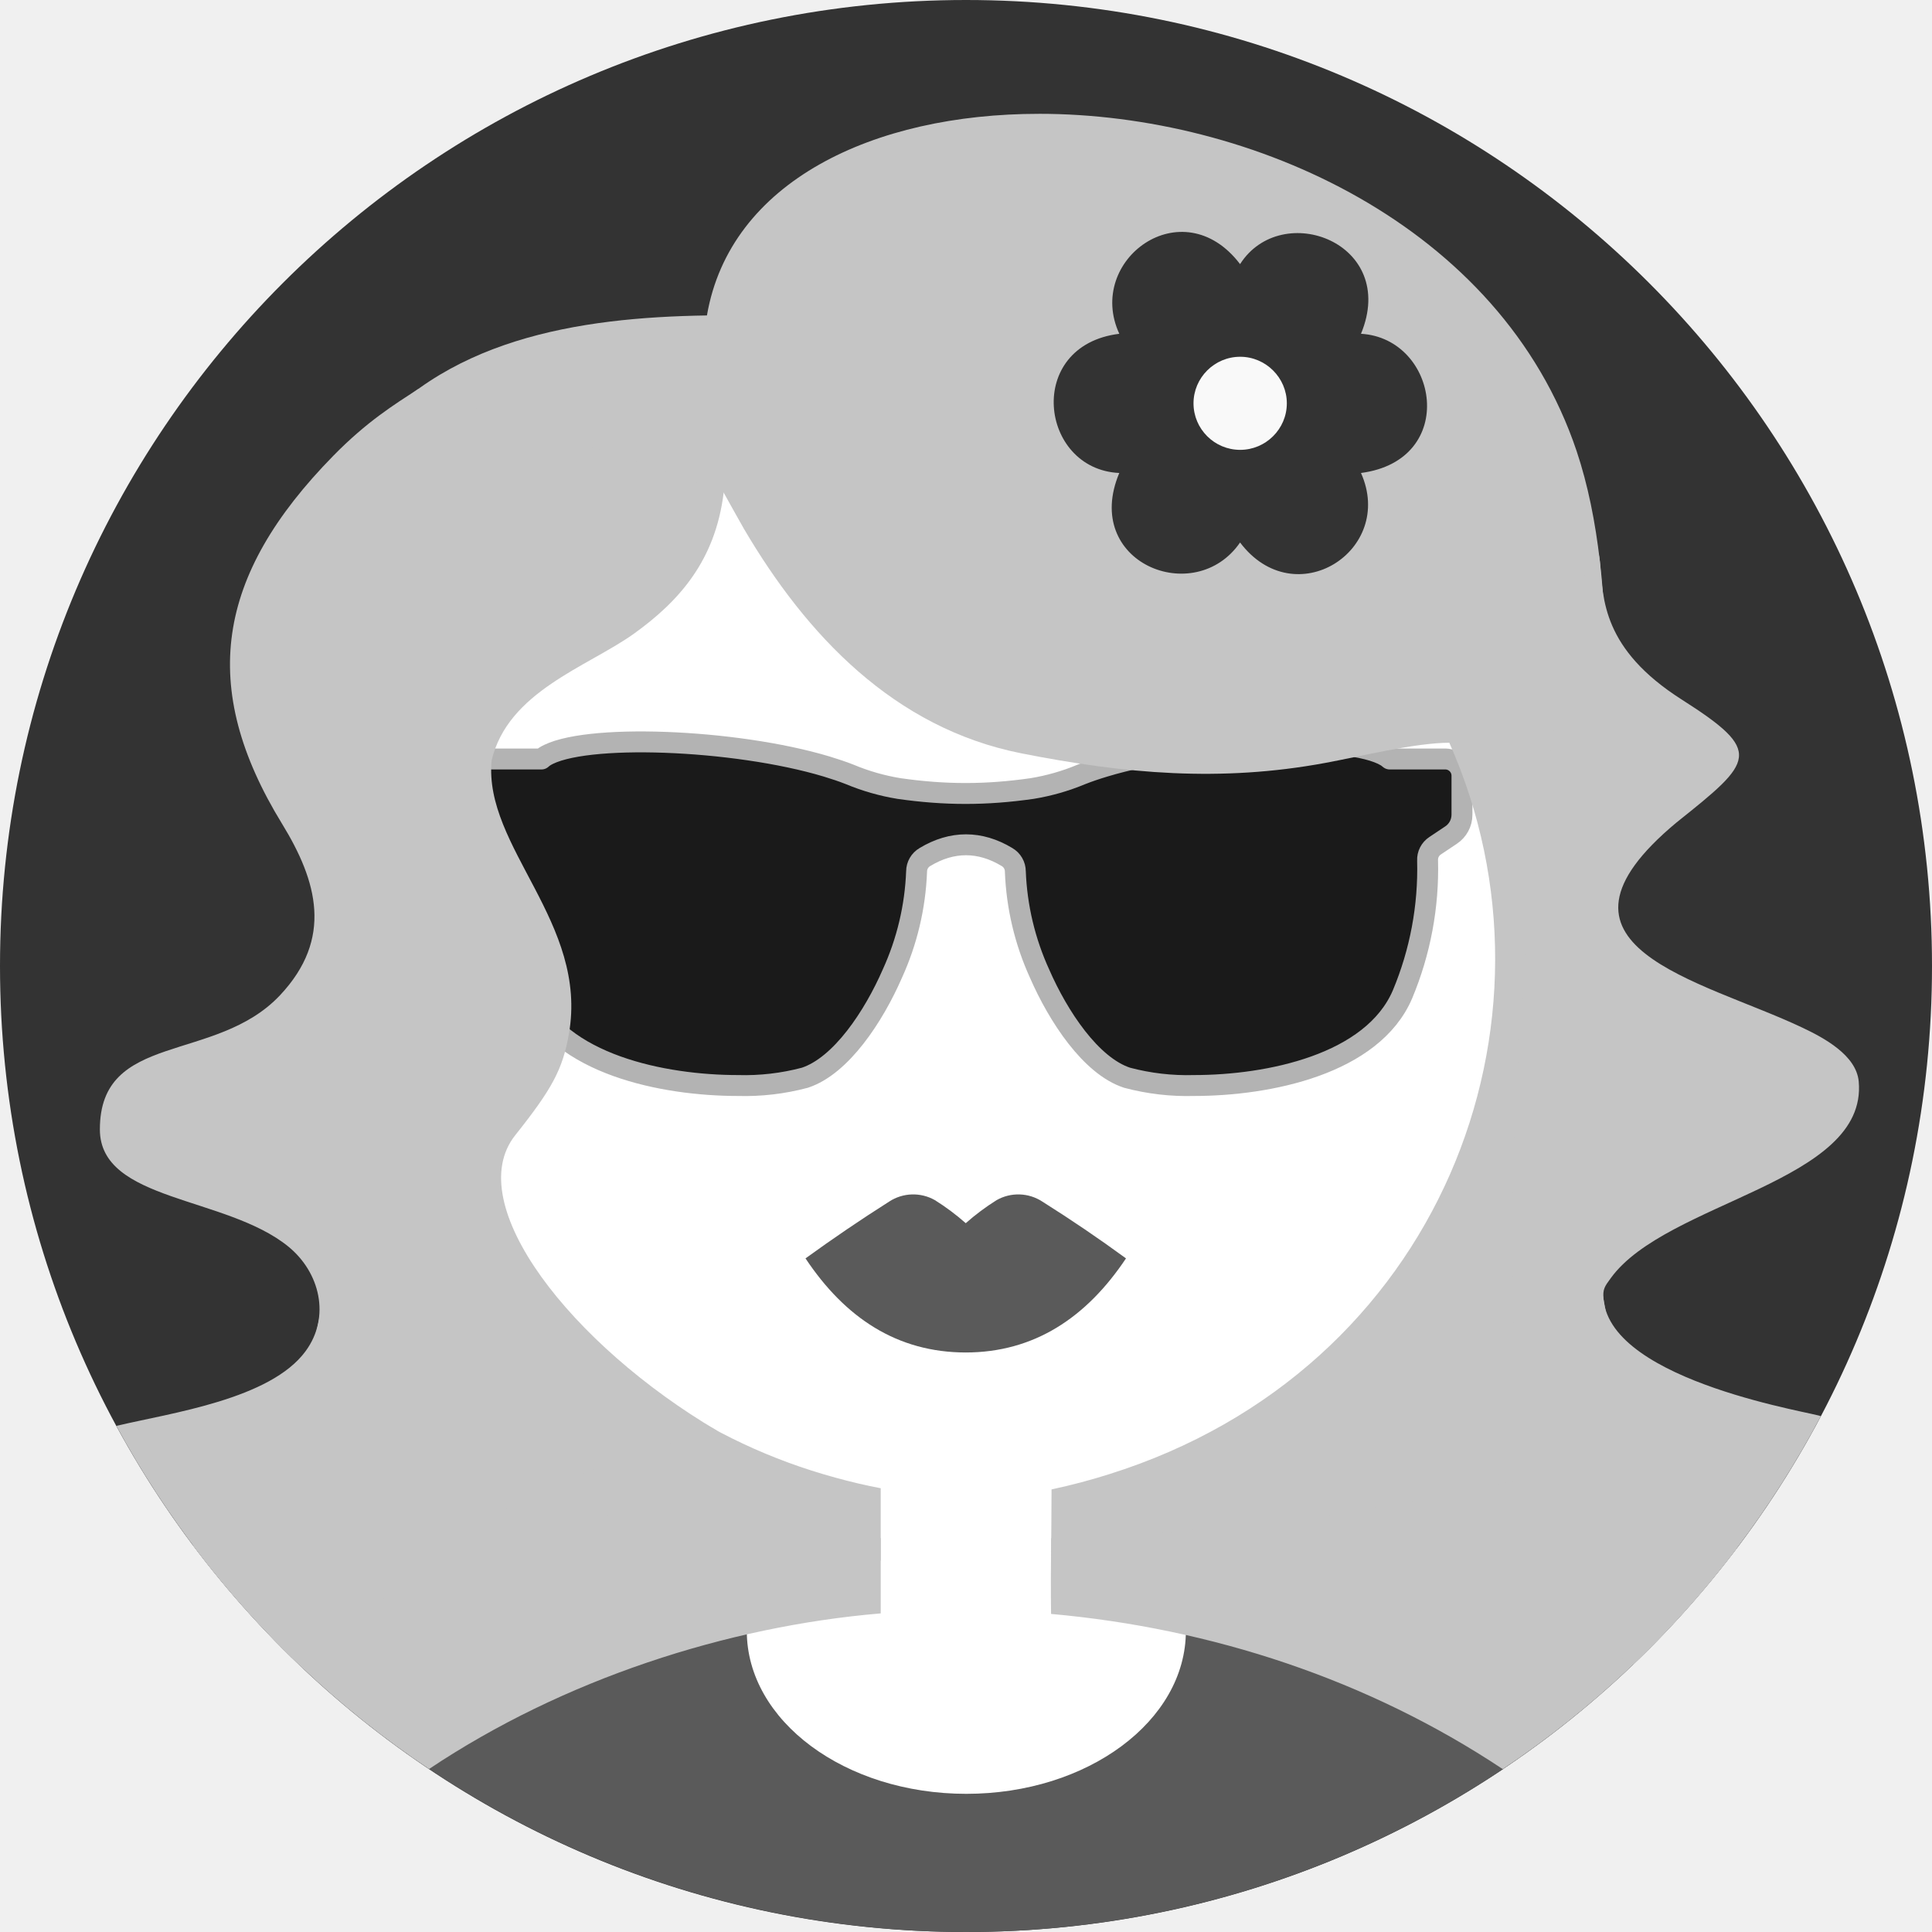
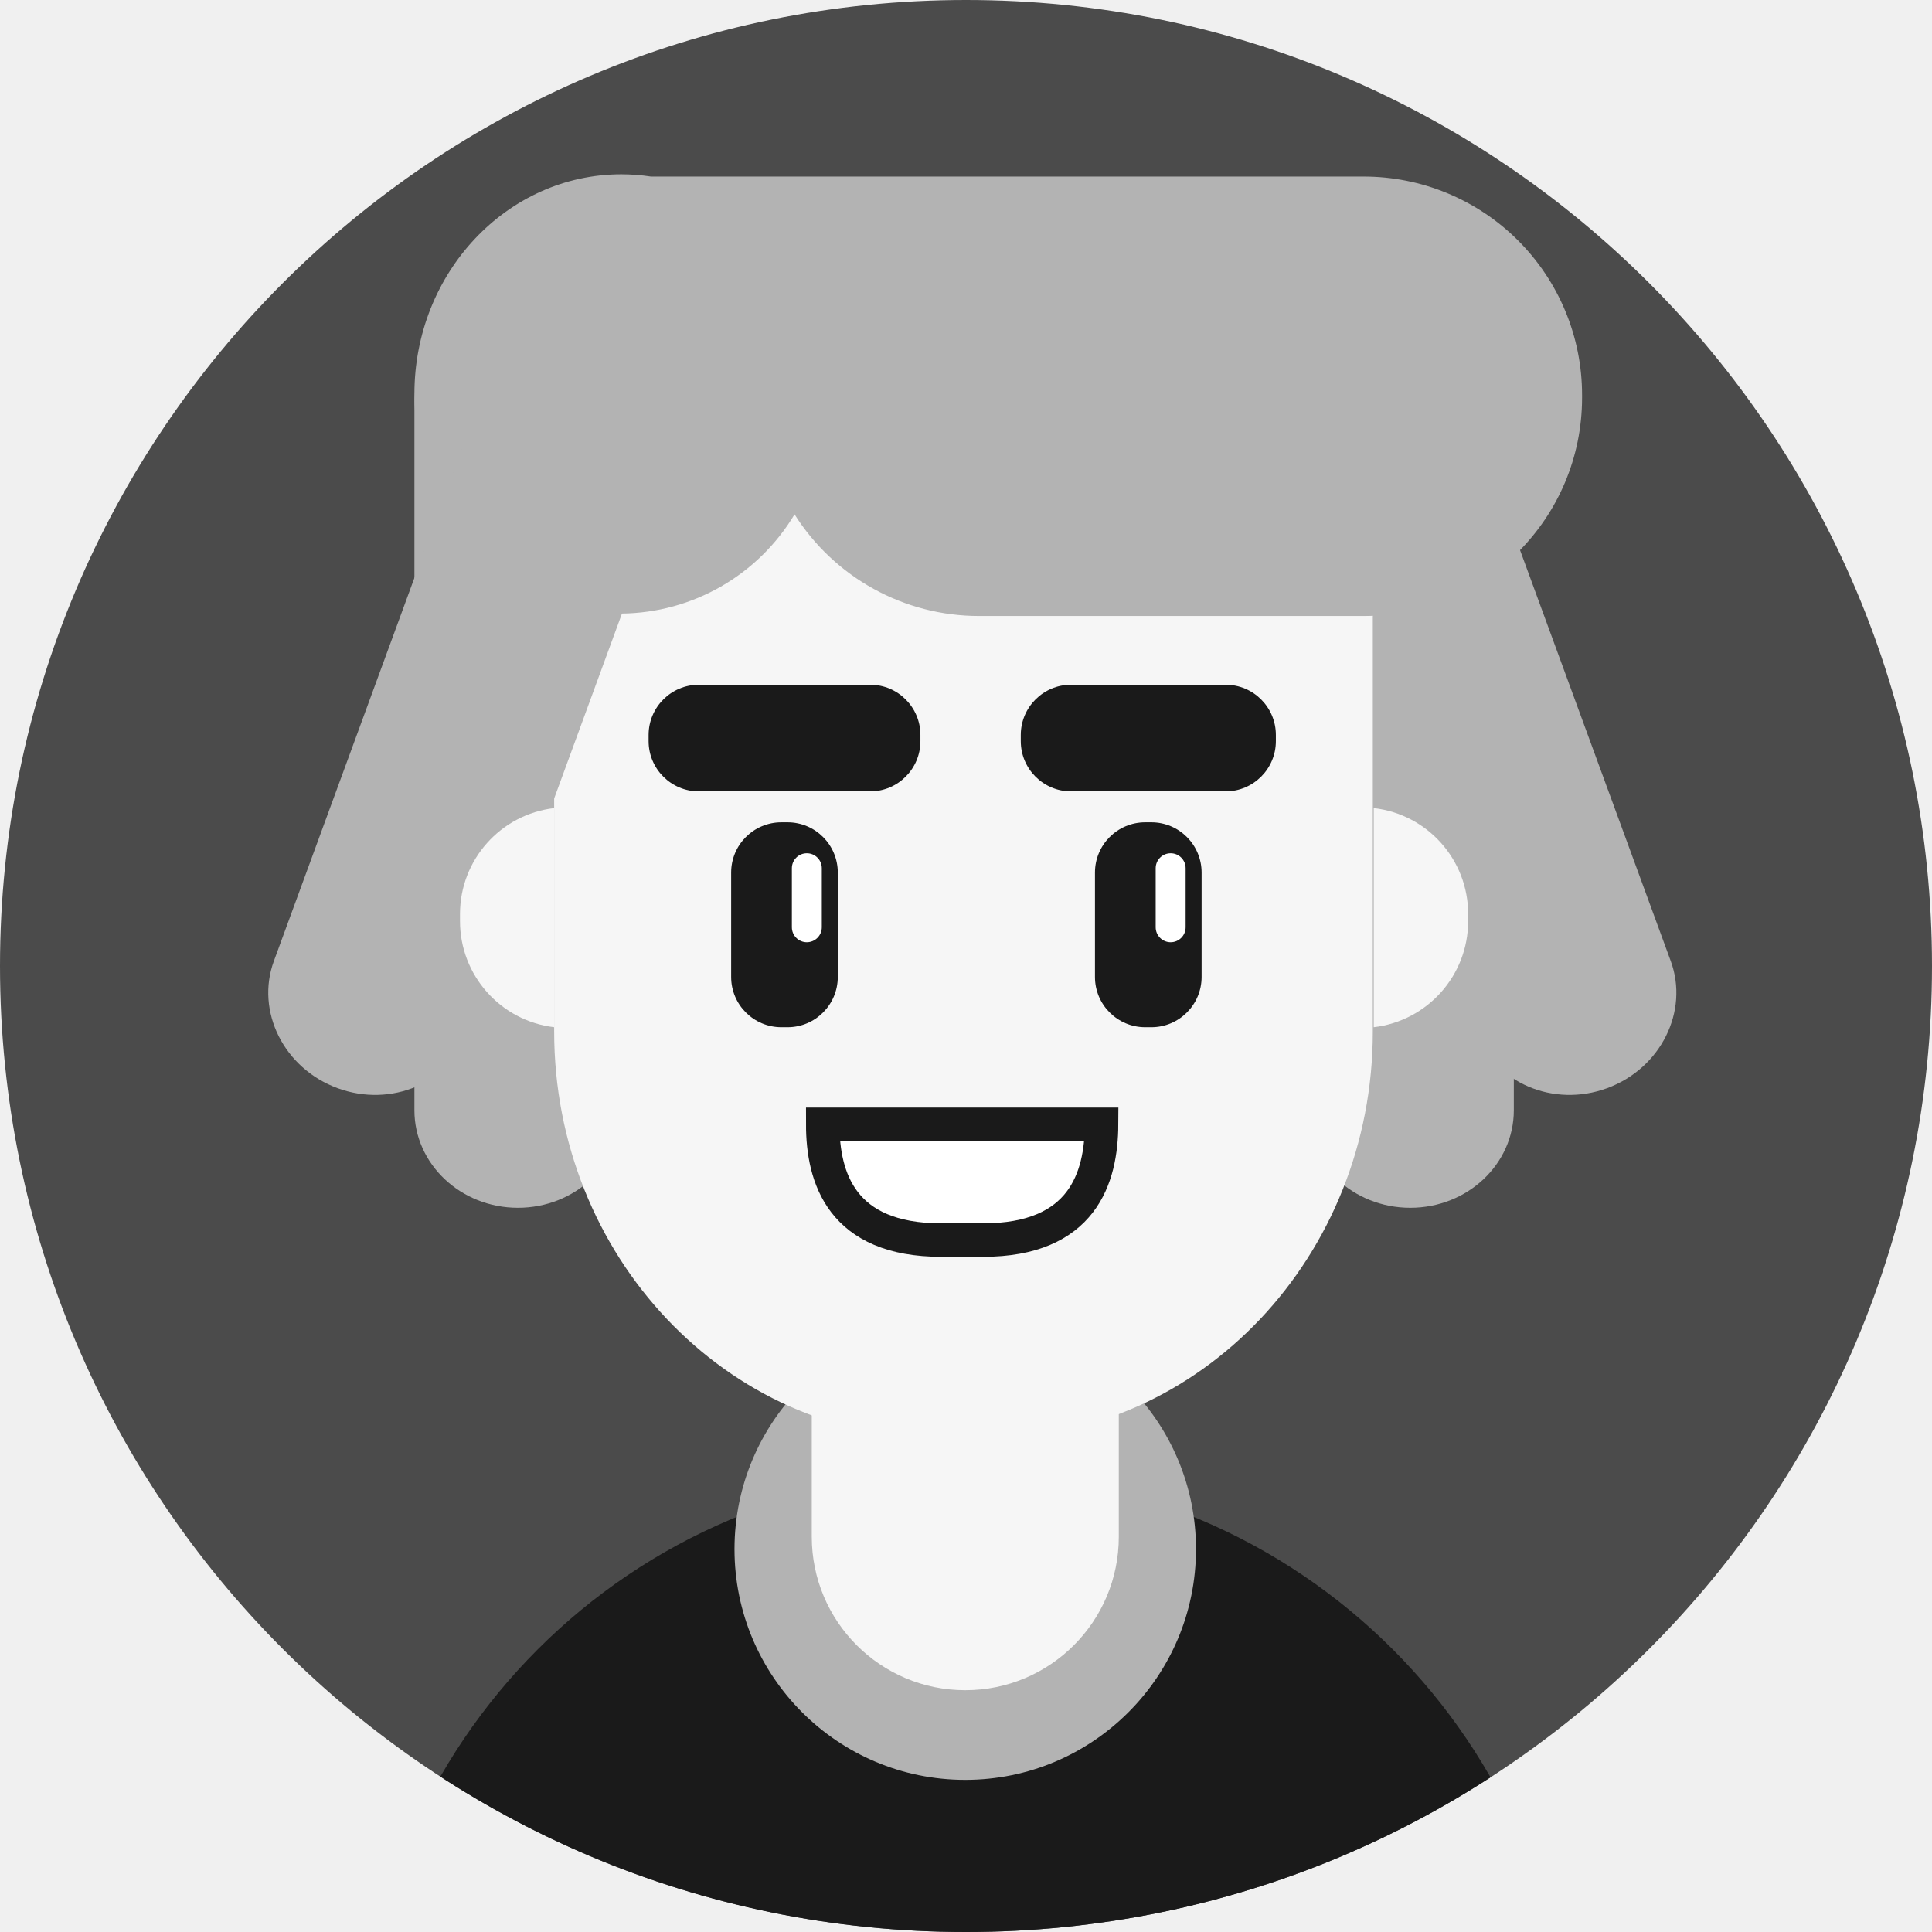
- <svg xmlns="http://www.w3.org/2000/svg" version="1.1" viewBox="0 0 231 231">
-   <style />
-   <path d="M 115.5,0 A 115.5,115.5 0 1 1 0,115.5 115.5,115.5 0 0 1 115.5,0 Z" style="fill-rule:evenodd;fill:#333" />
-   <path d="m105 166.5h21v26a116.53 116.53 0 0 1 15.75 2.5l13.12 22.72a109.85 109.85 0 0 1-78.74 0l13.12-22.72a116.6 116.6 0 0 1 15.75-2.53v-26z" style="fill-rule:evenodd;fill:#fff" />
-   <path d="m115.5 51.75a63.75 63.75 0 1 1-63.75 63.75 63.75 63.75 0 0 1 63.75-63.75z" style="fill-rule:evenodd;fill:#fff" />
-   <path class="mouth" d="m115.5 161.71c-8.24 0-14.46-4.15-19.19-11.25 3.37-2.44 6.51-4.57 10-6.79a5.25 5.25 0 0 1 5.48-0.17 28.19 28.19 0 0 1 3.68 2.75 28.19 28.19 0 0 1 3.68-2.75 5.25 5.25 0 0 1 5.48 0.17c3.52 2.22 6.66 4.35 10 6.79-4.74 7.1-11 11.25-19.19 11.25z" style="fill-rule:evenodd;fill:#5a5a5a" />
-   <path class="clothes" d="m141.75 195a114.79 114.79 0 0 1 38 16.5 115.53 115.53 0 0 1-128.46 0 114.79 114.79 0 0 1 38-16.5c0 10.76 11.75 19.48 26.25 19.48s26.25-8.72 26.25-19.48z" style="fill-rule:evenodd;fill:#5a5a5a" />
-   <path class="eyes" d="m172.7 90.75h-6.54c-0.14-0.1-0.26-0.22-0.4-0.3-4.48-2.76-22.75-2.11-33.71 1.2-1 0.3-1.91 0.61-2.75 0.94-1.894 0.792-3.874 1.36-5.9 1.69-5.505 0.79-10.403 0.79-15.908 0-2.026-0.33-4.006-0.898-5.9-1.69-0.84-0.33-1.76-0.64-2.75-0.94-11-3.31-29.23-4-33.71-1.2-0.138 0.089-0.269 0.189-0.39 0.3h-6.55c-1.105 0-2 0.895-2 2v4.66c-0.001 0.982 0.491 1.899 1.31 2.44l1.9 1.27c0.592 0.389 0.935 1.062 0.9 1.77-0.142 5.485 0.881 10.939 3 16 3.58 8.38 16 10.9 24.93 10.9 2.698 0.077 5.392-0.236 8-0.93 4.35-1.43 8.24-7.36 10.45-12.42 1.761-3.851 2.749-8.009 2.91-12.24 7.3e-4 -0.714 0.382-1.373 1-1.73 3.228-1.951 6.58-1.951 9.808 0 0.618 0.357 0.999 1.016 1 1.73 0.161 4.231 1.149 8.389 2.91 12.24 2.21 5.06 6.1 11 10.45 12.42 2.608 0.694 5.302 1.007 8 0.93 8.92 0 21.35-2.52 24.93-10.9 2.119-5.061 3.142-10.515 3-16-0.035-0.708 0.308-1.381 0.9-1.77l1.9-1.27c0.819-0.541 1.311-1.458 1.31-2.44v-4.6c0.034-1.105-0.835-2.027-1.94-2.06z" style="fill-rule:evenodd;fill:#1a1a1a;stroke-linecap:round;stroke-linejoin:round;stroke-width:2.5;stroke:#b3b3b3" />
-   <path class="top" d="m124.22 13.61c-19.783 0-36.945 8.089-39.695 24.106-15.332 0.235-31.831 2.771-41.663 15.782-6.024 7.96-7.04 19.901-6.848 31.724 0.46 28.503 10.742 64.228-4.301 89.714 16.584 5.778 43.086 10.742 73.59 11.662v-8.656c-1.851-0.353-3.659-0.781-5.435-1.273-30.953-8.463-50.672-36.635-47.259-68.669 1.551-10.603 4.622-19.665 10.025-27.69 5.382-7.992 13.267-15.717 23.892-21.41 0.407 0.728 1.99 3.584 2.407 4.301 7.5 12.775 17.986 23.849 33.157 26.866 12.433 2.461 23.849 3.467 36.346 1.155 4.258-0.781 10.667-2.397 14.851-2.418 14.861 33.404-1.081 75.035-40.668 87.457-2.225 0.706-4.526 1.316-6.89 1.819 0 2.707-0.043 5.649-0.064 8.527 23.603-0.728 48.682-4.044 72.874-11.234-18.521-32.152 0.813-89.083-10.036-121.46-9.073-26.973-38.85-40.315-64.282-40.305z" style="fill-rule:evenodd;fill:#c5c5c5" />
-   <path class="top" d="m33.147 172.32c-2.654 5.114-6.088 9.95-10.1 12.411 7.843 10.453 17.387 19.516 28.257 26.781 16.038-10.731 35.629-17.055 54-18.606v-9.009c-30.065-0.942-56.108-5.885-72.157-11.577zm164.06 0.556c-23.731 7.072-48.361 10.325-71.525 11.042-0.032 3.124-0.053 6.238-0.011 9.052 19.227 1.723 37.908 7.853 53.989 18.542 0.011 0 0.011 0 0.021 0.011 10.731-7.169 20.179-16.081 27.958-26.374-4.28-2.397-7.832-6.965-10.432-12.272z" style="fill-rule:evenodd;fill:#c5c5c5" />
-   <path class="top" d="m50.02 46.5c-2.93 1.914-6.131 3.883-10.154 7.981-14.091 14.359-16.145 27.701-6.141 44.018 4.205 6.858 6.141 13.706-0.246 20.5-7.714 8.196-21.559 4.291-21.537 16.061 0.021 8.613 15.063 7.918 22.531 13.984 3.766 3.071 5.084 8.399 2.066 12.508-4.216 5.746-16.006 7.372-22.629 8.934 5.881 10.843 13.45 20.638 22.355 29.033l0.004 0.023 0.006-0.014c2e-3 2e-3 0.004 4e-3 0.006 6e-3 0.003-0.011 0.006-0.022 0.01-0.033 14.775-12.218 20.268-20.965 49.461-28.434-17.404-10.258-30.68-27.122-24.143-35.34 4.412-5.544 5.661-7.863 6.406-12.078 2.358-13.339-10.208-22.335-9.236-32.715 1.943-8.235 11.379-11.173 16.947-15.115 5.458-3.908 9.801-8.77 10.799-16.918-13.558-4.89-17.609-5.862-36.506-12.4zm140.87 19.357c-3.44-0.912-23.311 122.43 4.412 133.14 8.966-8.581 16.552-18.584 22.404-29.658 0-0.31-25.133-3.992-25.979-14.018-0.107-1.177 0.118-1.486 0.867-2.502 6.676-9.212 30.716-11.416 29.646-23.496-0.278-3.156-4.162-5.233-6.74-6.453-12.155-5.767-32.942-9.649-15.031-24.543 9.212-7.351 10.43-8.432 0.598-14.691-9.458-6.024-9.394-11.993-9.758-16.326-0.077-0.93-0.221-1.4-0.42-1.453z" style="fill-rule:evenodd;fill:#c5c5c5" />
-   <path class="top" d="m133.83 39.909c-11.33 1.393-9.549 16.204-2e-3 16.643-4.51 10.717 9.017 16.181 14.441 8.312 6.562 8.677 18.596 0.948 14.457-8.312 11.718-1.538 9.277-16.099 0-16.643 4.503-10.867-9.488-16.101-14.457-8.33-6.883-9.041-18.509-0.473-14.439 8.33z" style="fill-rule:evenodd;fill:#333" />
-   <path class="top" d="m153.86 48.222c0-3.053-2.518-5.565-5.579-5.565-3.078 0-5.579 2.512-5.579 5.565 0 3.07 2.501 5.565 5.579 5.565 3.061 0 5.579-2.495 5.579-5.565z" style="fill-rule:evenodd;fill:#f9f9f9" />
+ <svg xmlns="http://www.w3.org/2000/svg" id="FINAL_AVATARS" data-name="FINAL AVATARS" viewBox="0 0 231 231">
+   <defs>
+     <style>.cls-1{fill:none;clip-rule:evenodd;}.cls-2{clip-path:url(#clip-path);}.cls-3{fill:#4b4b4b;fill-rule:evenodd;}.cls-4{fill:#b3b3b3;}.cls-5{fill:#f6f6f6;}.cls-6{fill:#1a1a1a;}.cls-7,.cls-8{fill:#fff;}.cls-7{stroke:#1a1a1a;stroke-miterlimit:10;stroke-width:4px;}</style>
+     <clipPath id="clip-path">
+       <path class="cls-1" d="M115.5,0A115.5,115.5,0,1,1,0,115.5,115.5,115.5,0,0,1,115.5,0Z" />
+     </clipPath>
+   </defs>
+   <g class="cls-2">
+     <path class="cls-3" d="M115.5,0A115.5,115.5,0,1,1,0,115.5,115.5,115.5,0,0,1,115.5,0Z" />
+     <path class="cls-4" d="M181,48.2v84.55c0,6.42-5.52,11.66-12.38,11.66h0c-6.82,0-12.38-5.21-12.38-11.66V48.2c0-6.41,5.53-11.65,12.38-11.65h0C175.44,36.55,181,41.79,181,48.2Z" />
+     <path class="cls-4" d="M170.65,35.52l29.11,79.38c2.21,6-1.18,12.85-7.61,15.21h0c-6.4,2.35-13.42-.62-15.64-6.68L147.4,44.05c-2.21-6,1.18-12.85,7.61-15.21h0C161.45,26.49,168.44,29.5,170.65,35.52Z" />
+     <path class="cls-5" d="M164.25,96.62v26.2a12.77,12.77,0,0,0,11.29-12.68v-.85A12.74,12.74,0,0,0,164.25,96.62Z" />
+     <path class="cls-4" d="M49.55,48.2v84.55c0,6.42,5.53,11.66,12.38,11.66h0c6.82,0,12.39-5.21,12.39-11.66V48.2c0-6.41-5.53-11.65-12.39-11.65h0C55.08,36.55,49.55,41.79,49.55,48.2Z" />
+     <circle class="cls-6" cx="115.41" cy="248.31" r="72.28" />
+     <circle class="cls-4" cx="115.41" cy="185.22" r="27.59" />
+     <rect class="cls-5" x="97.06" y="139.13" width="36.71" height="62.96" rx="18.35" />
+     <path class="cls-5" d="M164,69.64c-2-24.86-21.78-44.39-45.86-44.39H112.3c-24.07,0-43.83,19.51-45.86,44.39q-.18,2.1-.18,4.23v49.47c0,26.84,20.61,48.61,46,48.61h5.88c25.42,0,46-21.75,46-48.61V73.87Q164.22,71.74,164,69.64Z" />
+     <path class="cls-7" d="M98.37,134.43c0,6.4,2.26,13.84,14.17,13.84h5c11.91,0,14.14-7.44,14.17-13.84Z" />
+     <rect class="cls-6" x="87.42" y="98.32" width="12.75" height="24.5" rx="6.01" />
+     <rect class="cls-8" x="94.68" y="102.02" width="3.58" height="10.64" rx="1.79" />
+     <rect class="cls-6" x="77.55" y="81.87" width="32.5" height="12.75" rx="6.01" />
+     <rect class="cls-6" x="130.92" y="98.32" width="12.75" height="24.5" rx="6.01" />
+     <rect class="cls-8" x="138.18" y="102.02" width="3.58" height="10.64" rx="1.79" />
+     <rect class="cls-6" x="122.05" y="81.87" width="30.5" height="12.75" rx="6.01" />
+     <path class="cls-4" d="M163,21.11H77.83a24.14,24.14,0,0,0-3.53-.27c-13.67,0-24.75,11.76-24.75,26.26S60.63,73.36,74.3,73.36A24.4,24.4,0,0,0,95,61.5a26.08,26.08,0,0,0,22.06,12.15h46a26.1,26.1,0,0,0,26.1-26.1v-.34A26.11,26.11,0,0,0,163,21.11Z" />
+     <path class="cls-4" d="M61.86,35.52,32.75,114.9c-2.21,6,1.18,12.85,7.62,15.21h0c6.4,2.35,13.41-.62,15.64-6.68l29.1-79.38c2.21-6-1.17-12.85-7.61-15.21h0C71.06,26.49,64.07,29.5,61.86,35.52Z" />
+     <path class="cls-5" d="M66.27,96.62v26.2A12.77,12.77,0,0,1,55,110.14v-.85A12.75,12.75,0,0,1,66.27,96.62Z" />
+   </g>
</svg>
